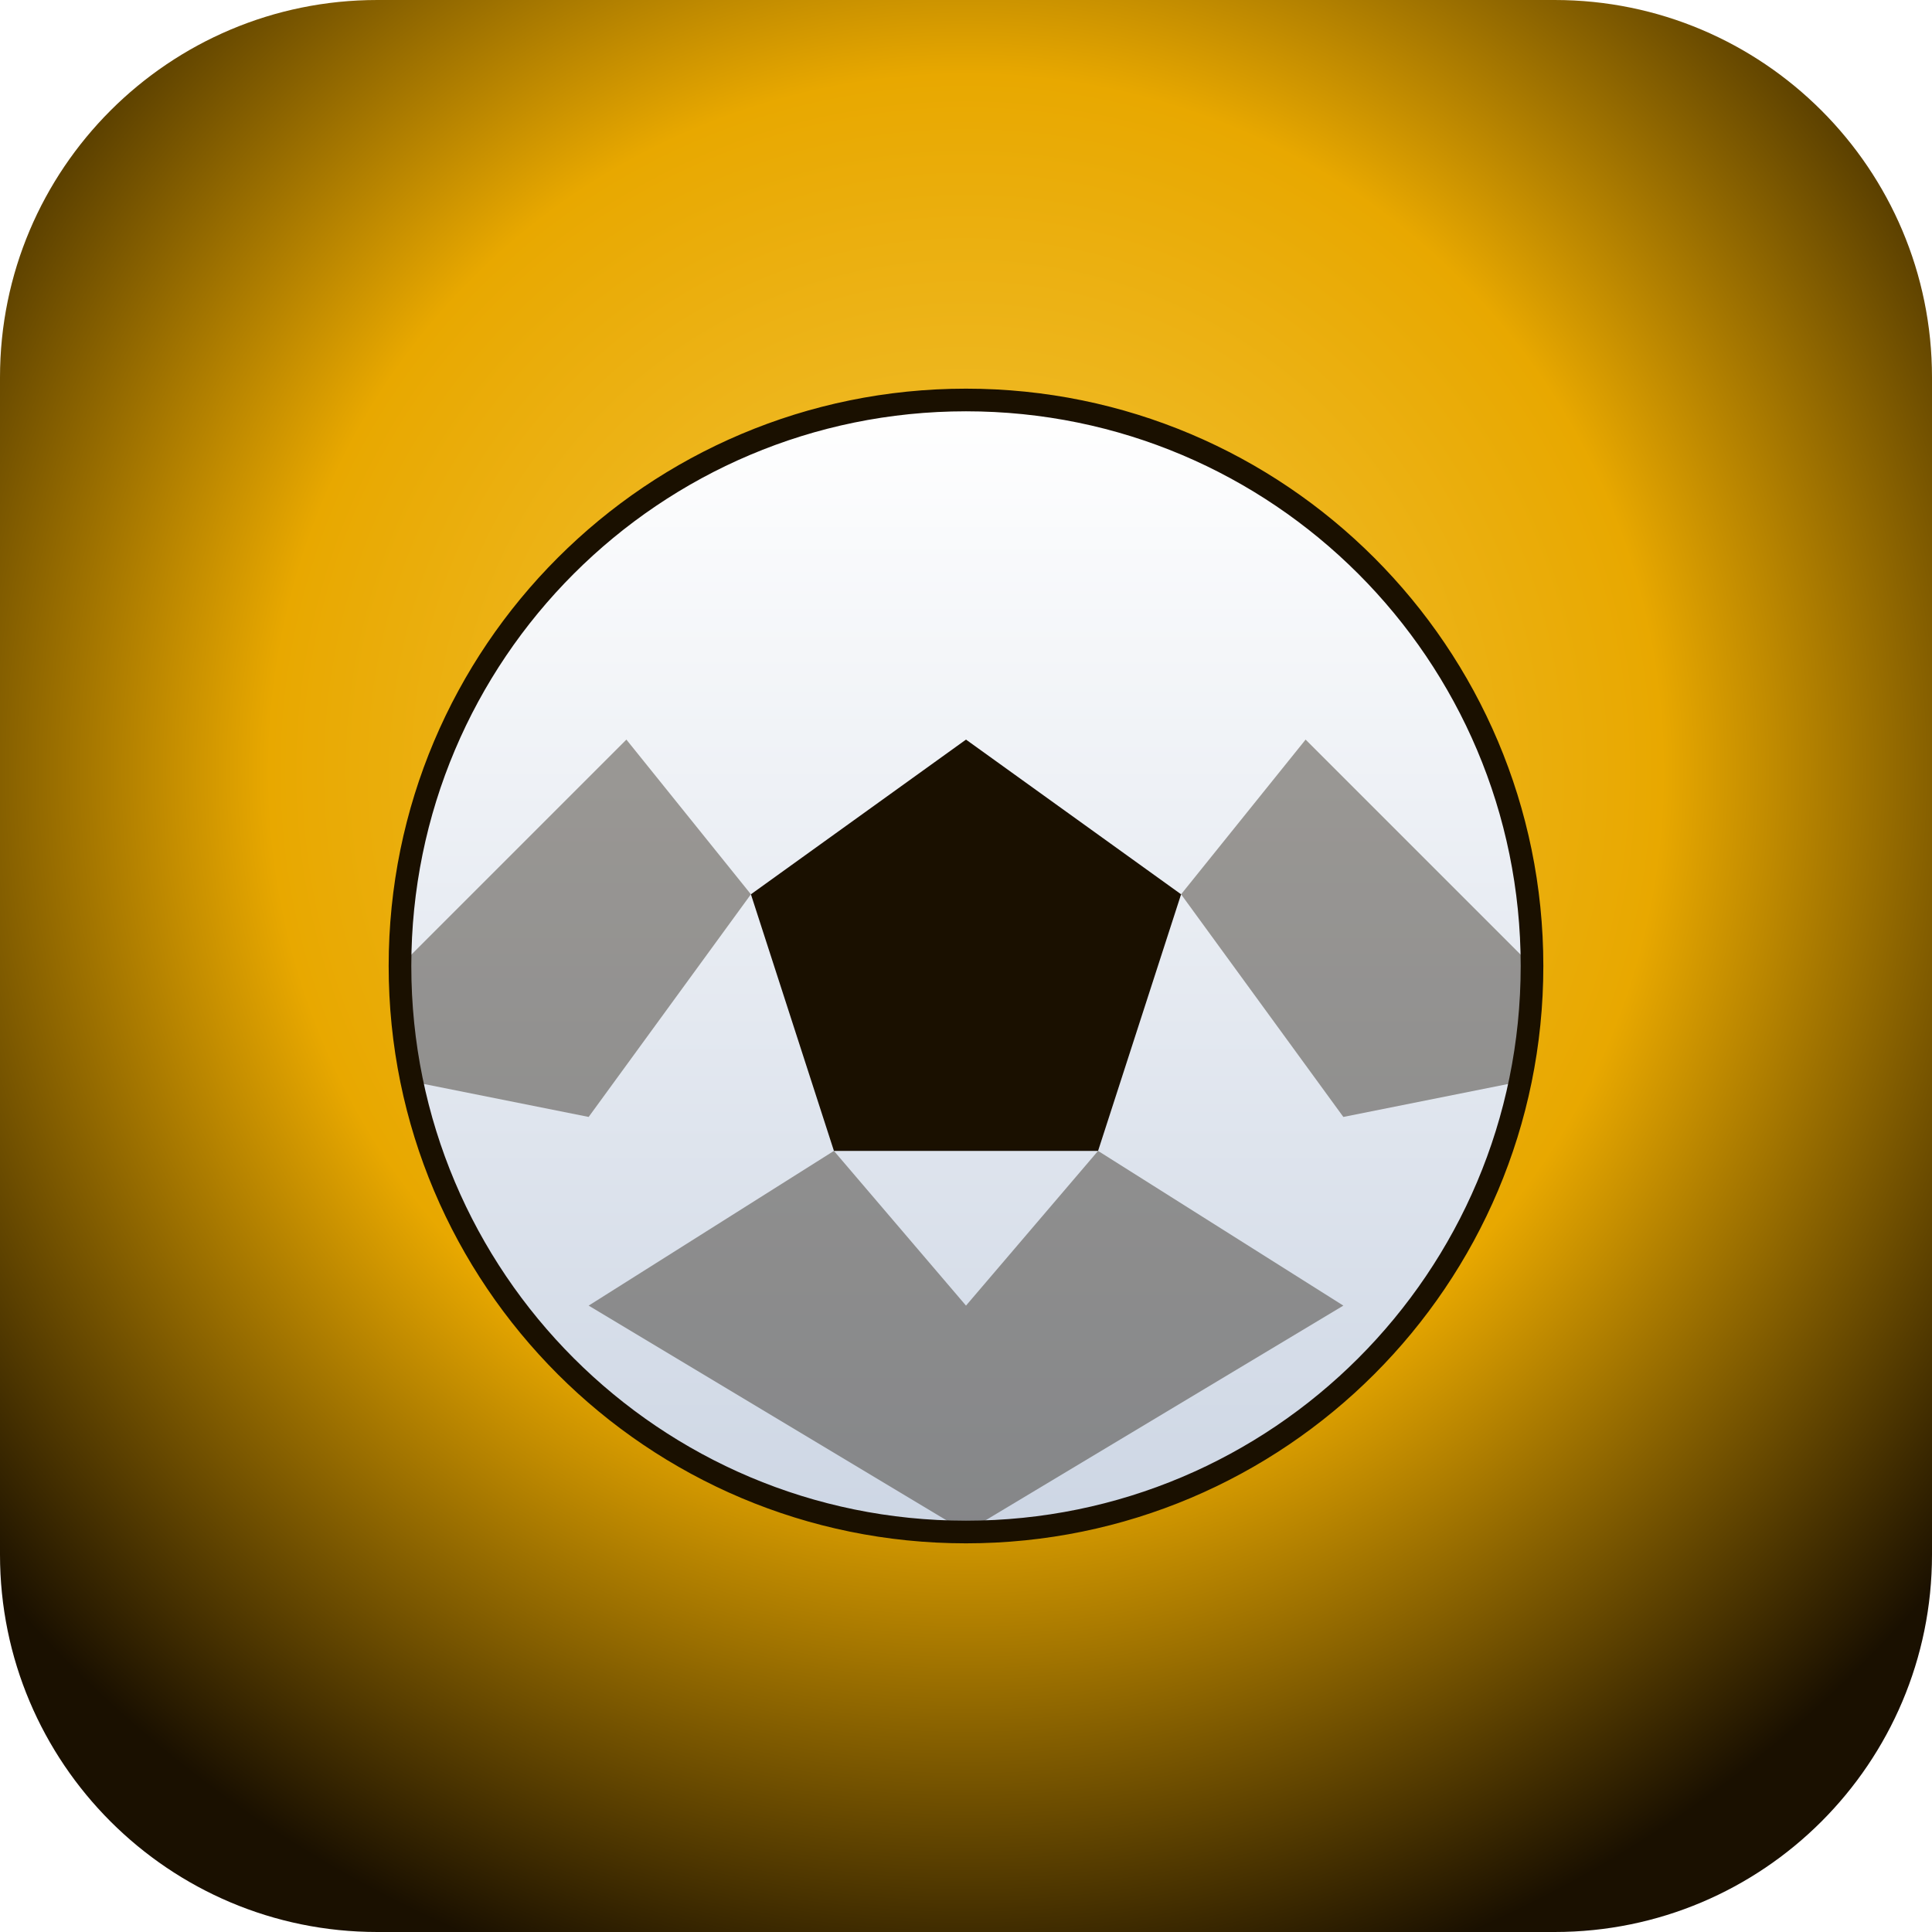
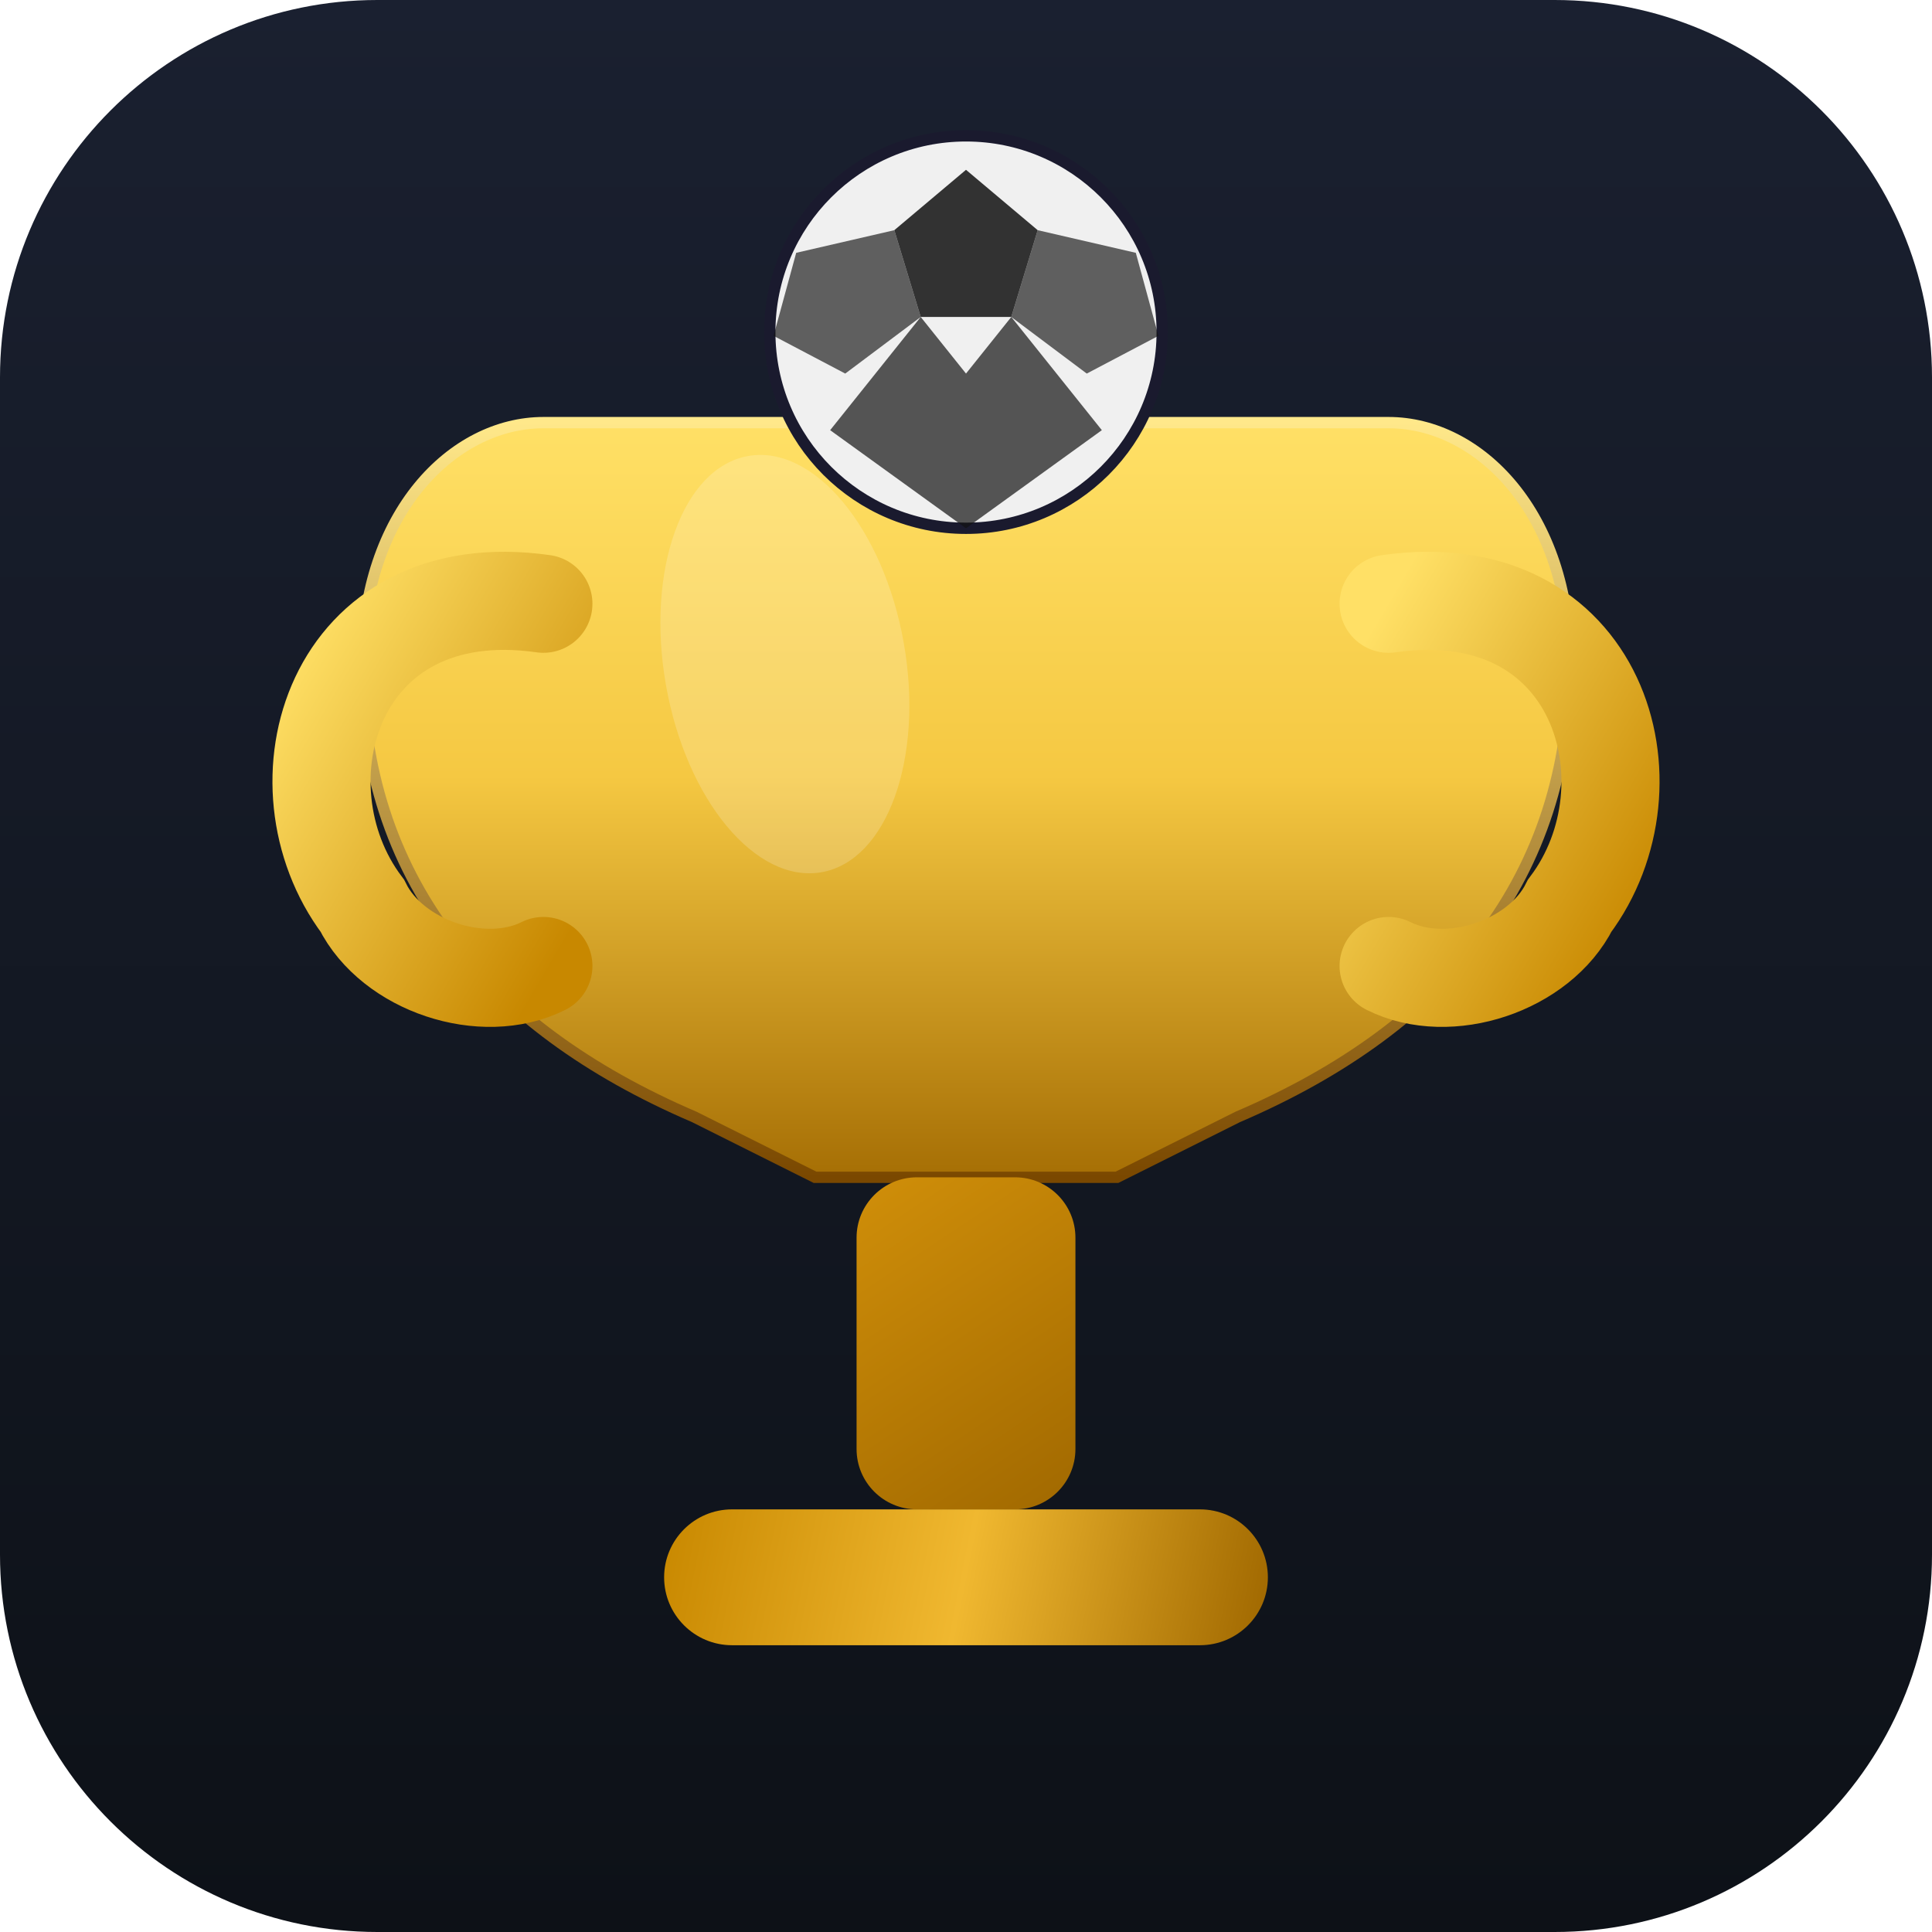
<svg xmlns="http://www.w3.org/2000/svg" viewBox="0 0 512 512">
  <defs>
-     <radialGradient id="bg" cx="50%" cy="40%" r="65%">
-       <stop offset="0%" stop-color="#f5c842" />
-       <stop offset="55%" stop-color="#e8a800" />
-       <stop offset="100%" stop-color="#1a1000" />
-     </radialGradient>
-     <linearGradient id="ball" x1="0" y1="0" x2="0" y2="1">
-       <stop offset="0%" stop-color="#ffffff" />
-       <stop offset="100%" stop-color="#cdd6e4" />
+     <linearGradient id="bg" x1="0" y1="0" x2="0" y2="1">
+       <stop offset="0%" stop-color="#1a2030" />
+       <stop offset="100%" stop-color="#0d1117" />
+     </linearGradient>
+     <linearGradient id="tG" x1="256" y1="112" x2="256" y2="320" gradientUnits="userSpaceOnUse">
+       <stop offset="0%" stop-color="#ffe066" />
+       <stop offset="45%" stop-color="#f5c842" />
+       <stop offset="100%" stop-color="#a06800" />
+     </linearGradient>
+     <linearGradient id="tS" x1="0" y1="0" x2="0" y2="1">
+       <stop offset="0%" stop-color="#ffe88a" />
+       <stop offset="100%" stop-color="#7a4800" />
+     </linearGradient>
+     <linearGradient id="hG" x1="0" y1="0" x2="1" y2="1">
+       <stop offset="0%" stop-color="#ffe066" />
+       <stop offset="100%" stop-color="#c88800" />
+     </linearGradient>
+     <linearGradient id="sG" x1="224" y1="304" x2="288" y2="400" gradientUnits="userSpaceOnUse">
+       <stop offset="0%" stop-color="#d4920a" />
+       <stop offset="100%" stop-color="#a06800" />
+     </linearGradient>
+     <linearGradient id="bsG" x1="176" y1="400" x2="336" y2="432" gradientUnits="userSpaceOnUse">
+       <stop offset="0%" stop-color="#c88800" />
+       <stop offset="50%" stop-color="#f0b830" />
+       <stop offset="100%" stop-color="#a06800" />
    </linearGradient>
  </defs>
  <rect width="512" height="512" rx="100" fill="url(#bg)" />
-   <g transform="translate(256 256)">
-     <circle r="150" fill="url(#ball)" stroke="#1a1000" stroke-width="6" />
-     <polygon points="0,-60 57,-19 35,49 -35,49 -57,-19" fill="#1a1000" />
-     <polygon points="-150,0 -90,-60 -57,-19 -100,40 -150,30" fill="#1a1000" opacity="0.4" />
-     <polygon points="150,0 90,-60 57,-19 100,40 150,30" fill="#1a1000" opacity="0.4" />
-     <polygon points="-100,90 -35,49 0,90 35,49 100,90 0,150" fill="#1a1000" opacity="0.4" />
-   </g>
+   <path d="M144 112 C120 112 96 136 96 176 C96 232 128 272 184 296 L216 312 L296 312 L328 296 C384 272 416 232 416 176 C416 136 392 112 368 112 Z" fill="url(#tG)" stroke="url(#tS)" stroke-width="3" />
+   <ellipse cx="208" cy="176" rx="32" ry="56" fill="rgba(255,255,255,0.18)" transform="rotate(-10 208 176)" />
+   <path d="M144 160 C88 152 72 208 96 240 C104 256 128 264 144 256" fill="none" stroke="url(#hG)" stroke-width="26" stroke-linecap="round" />
+   <path d="M368 160 C424 152 440 208 416 240 C408 256 384 264 368 256" fill="none" stroke="url(#hG)" stroke-width="26" stroke-linecap="round" />
+   <rect x="227" y="312" width="58" height="88" rx="16" fill="url(#sG)" />
+   <rect x="176" y="400" width="160" height="36" rx="18" fill="url(#bsG)" />
+   <circle cx="256" cy="88" r="52" fill="#f0f0f0" stroke="#1a1a2e" stroke-width="3" />
+   <polygon points="256,45 275,61 268,84 244,84 237,61" fill="#111" opacity="0.85" />
+   <polygon points="211,67 237,61 244,84 224,99 205,89" fill="#111" opacity="0.65" />
+   <polygon points="301,67 275,61 268,84 288,99 307,89" fill="#111" opacity="0.65" />
+   <polygon points="220,114 244,84 256,99 268,84 292,114 256,140" fill="#111" opacity="0.7" />
</svg>
